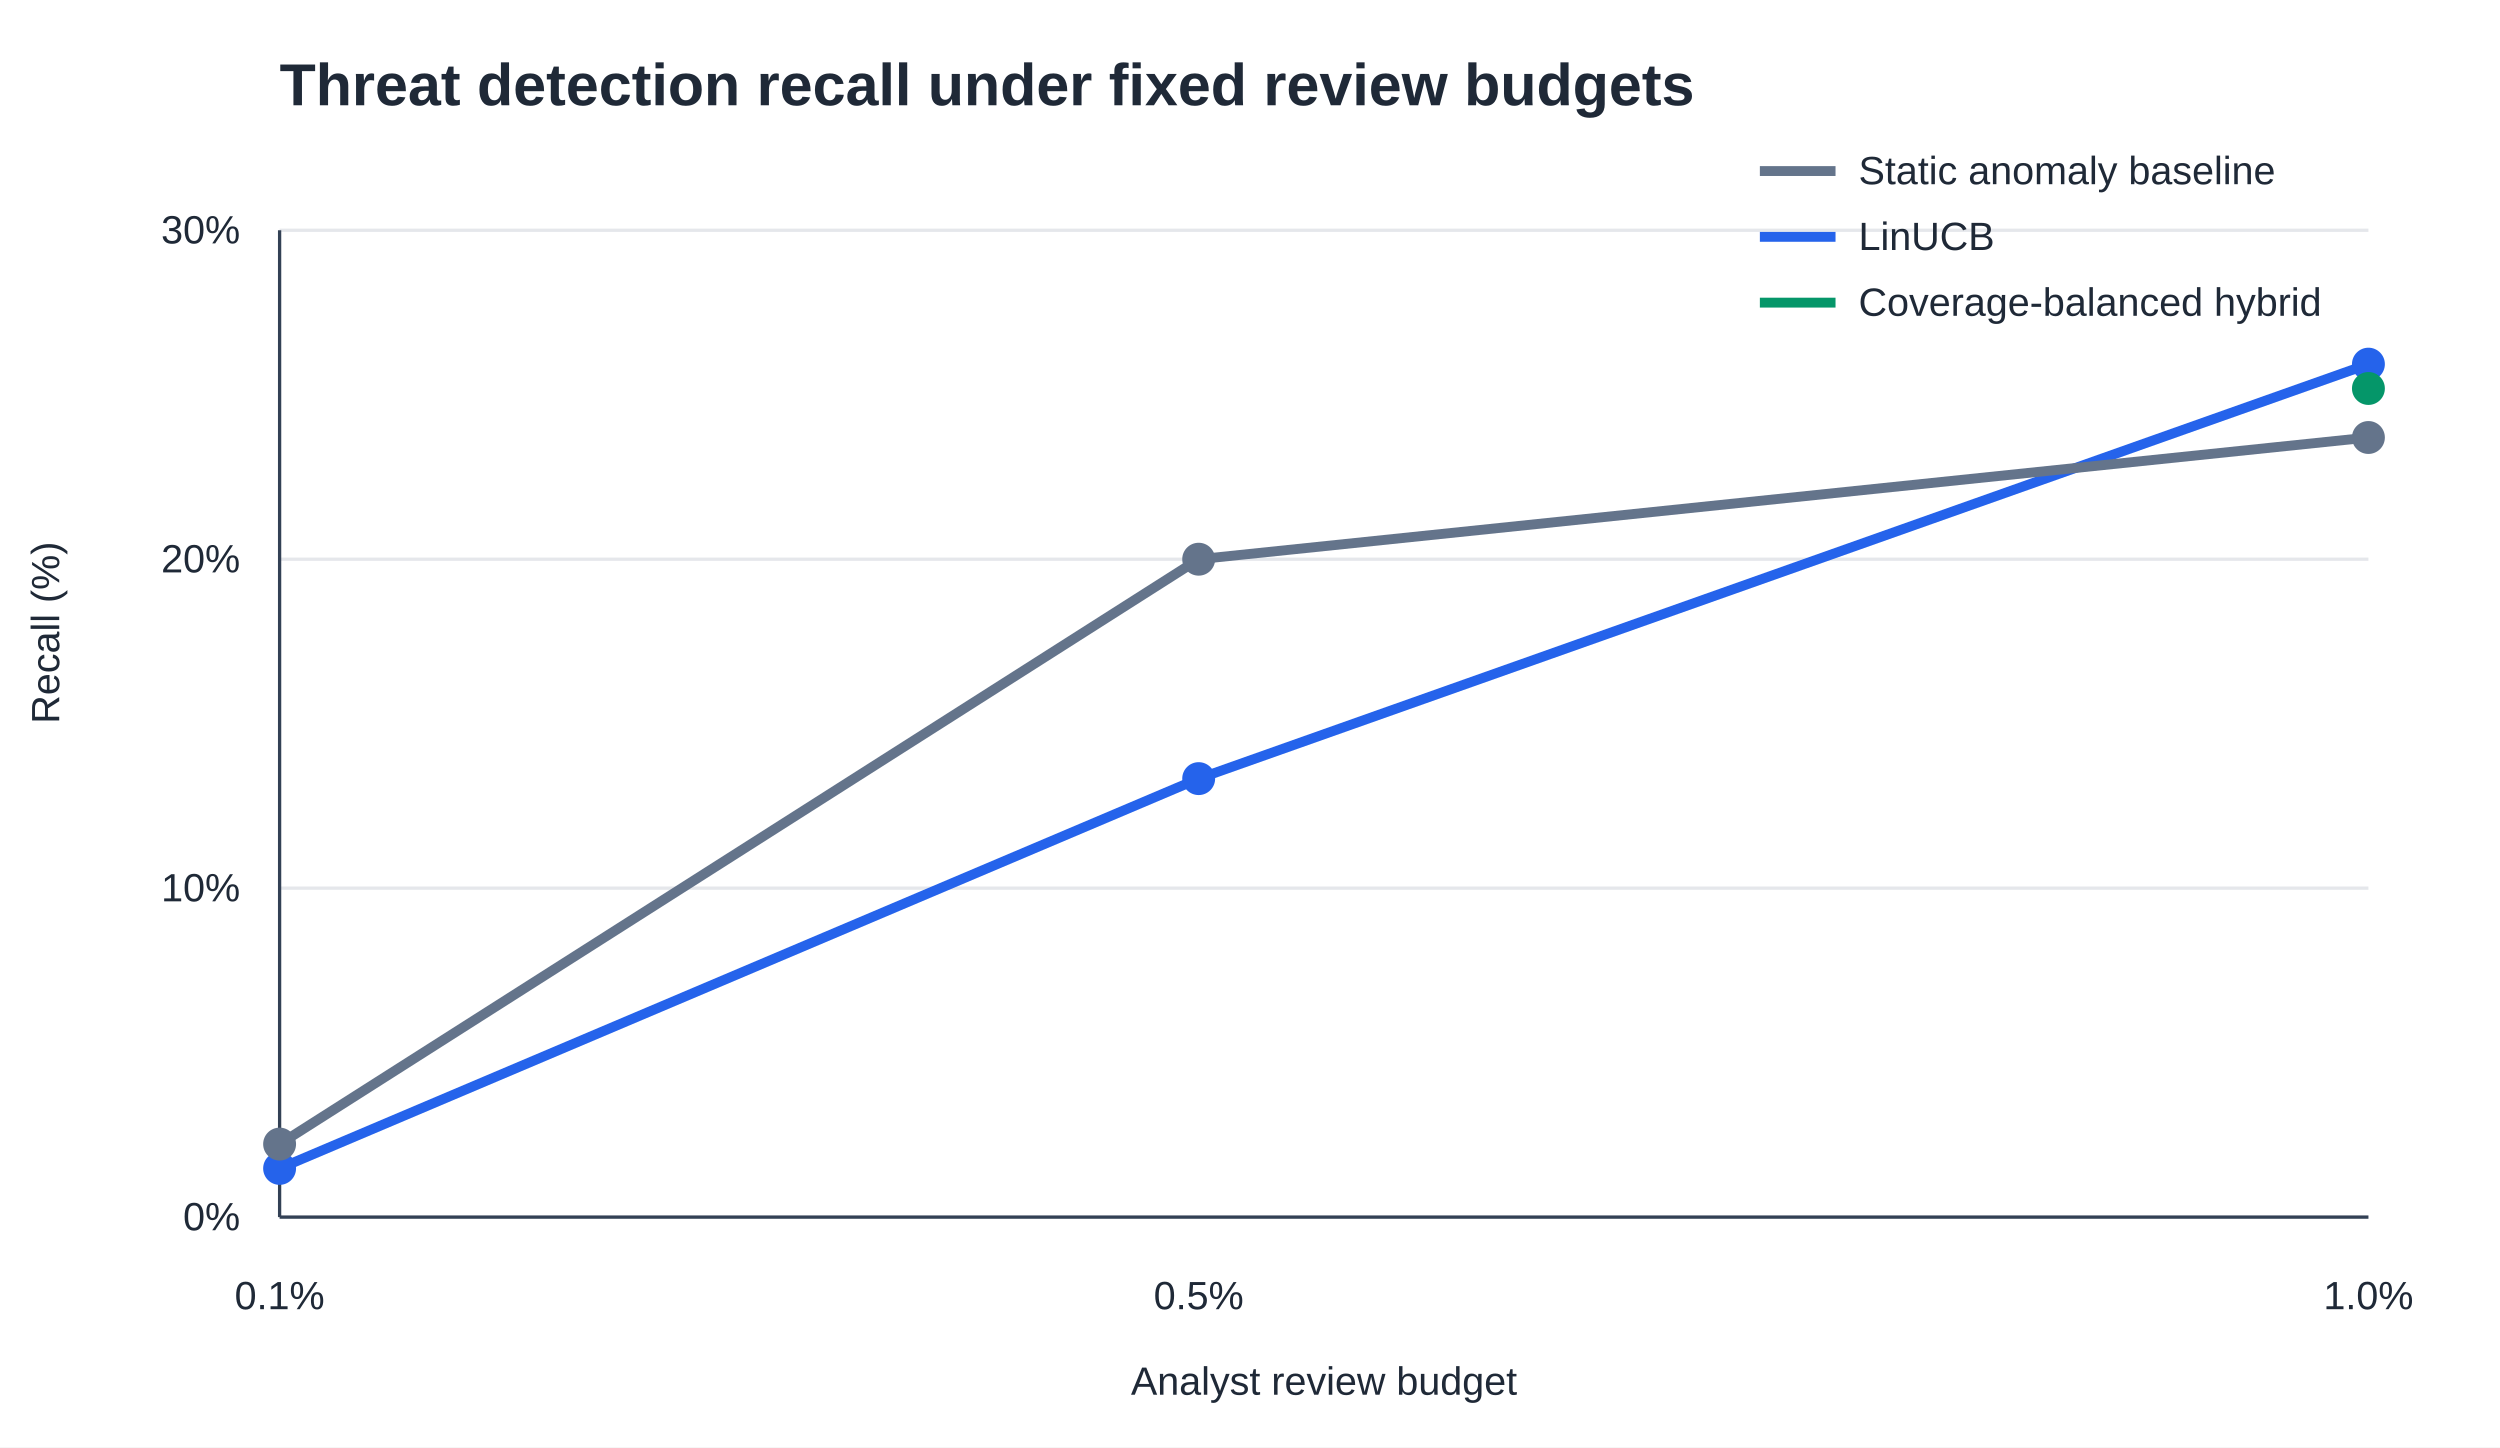
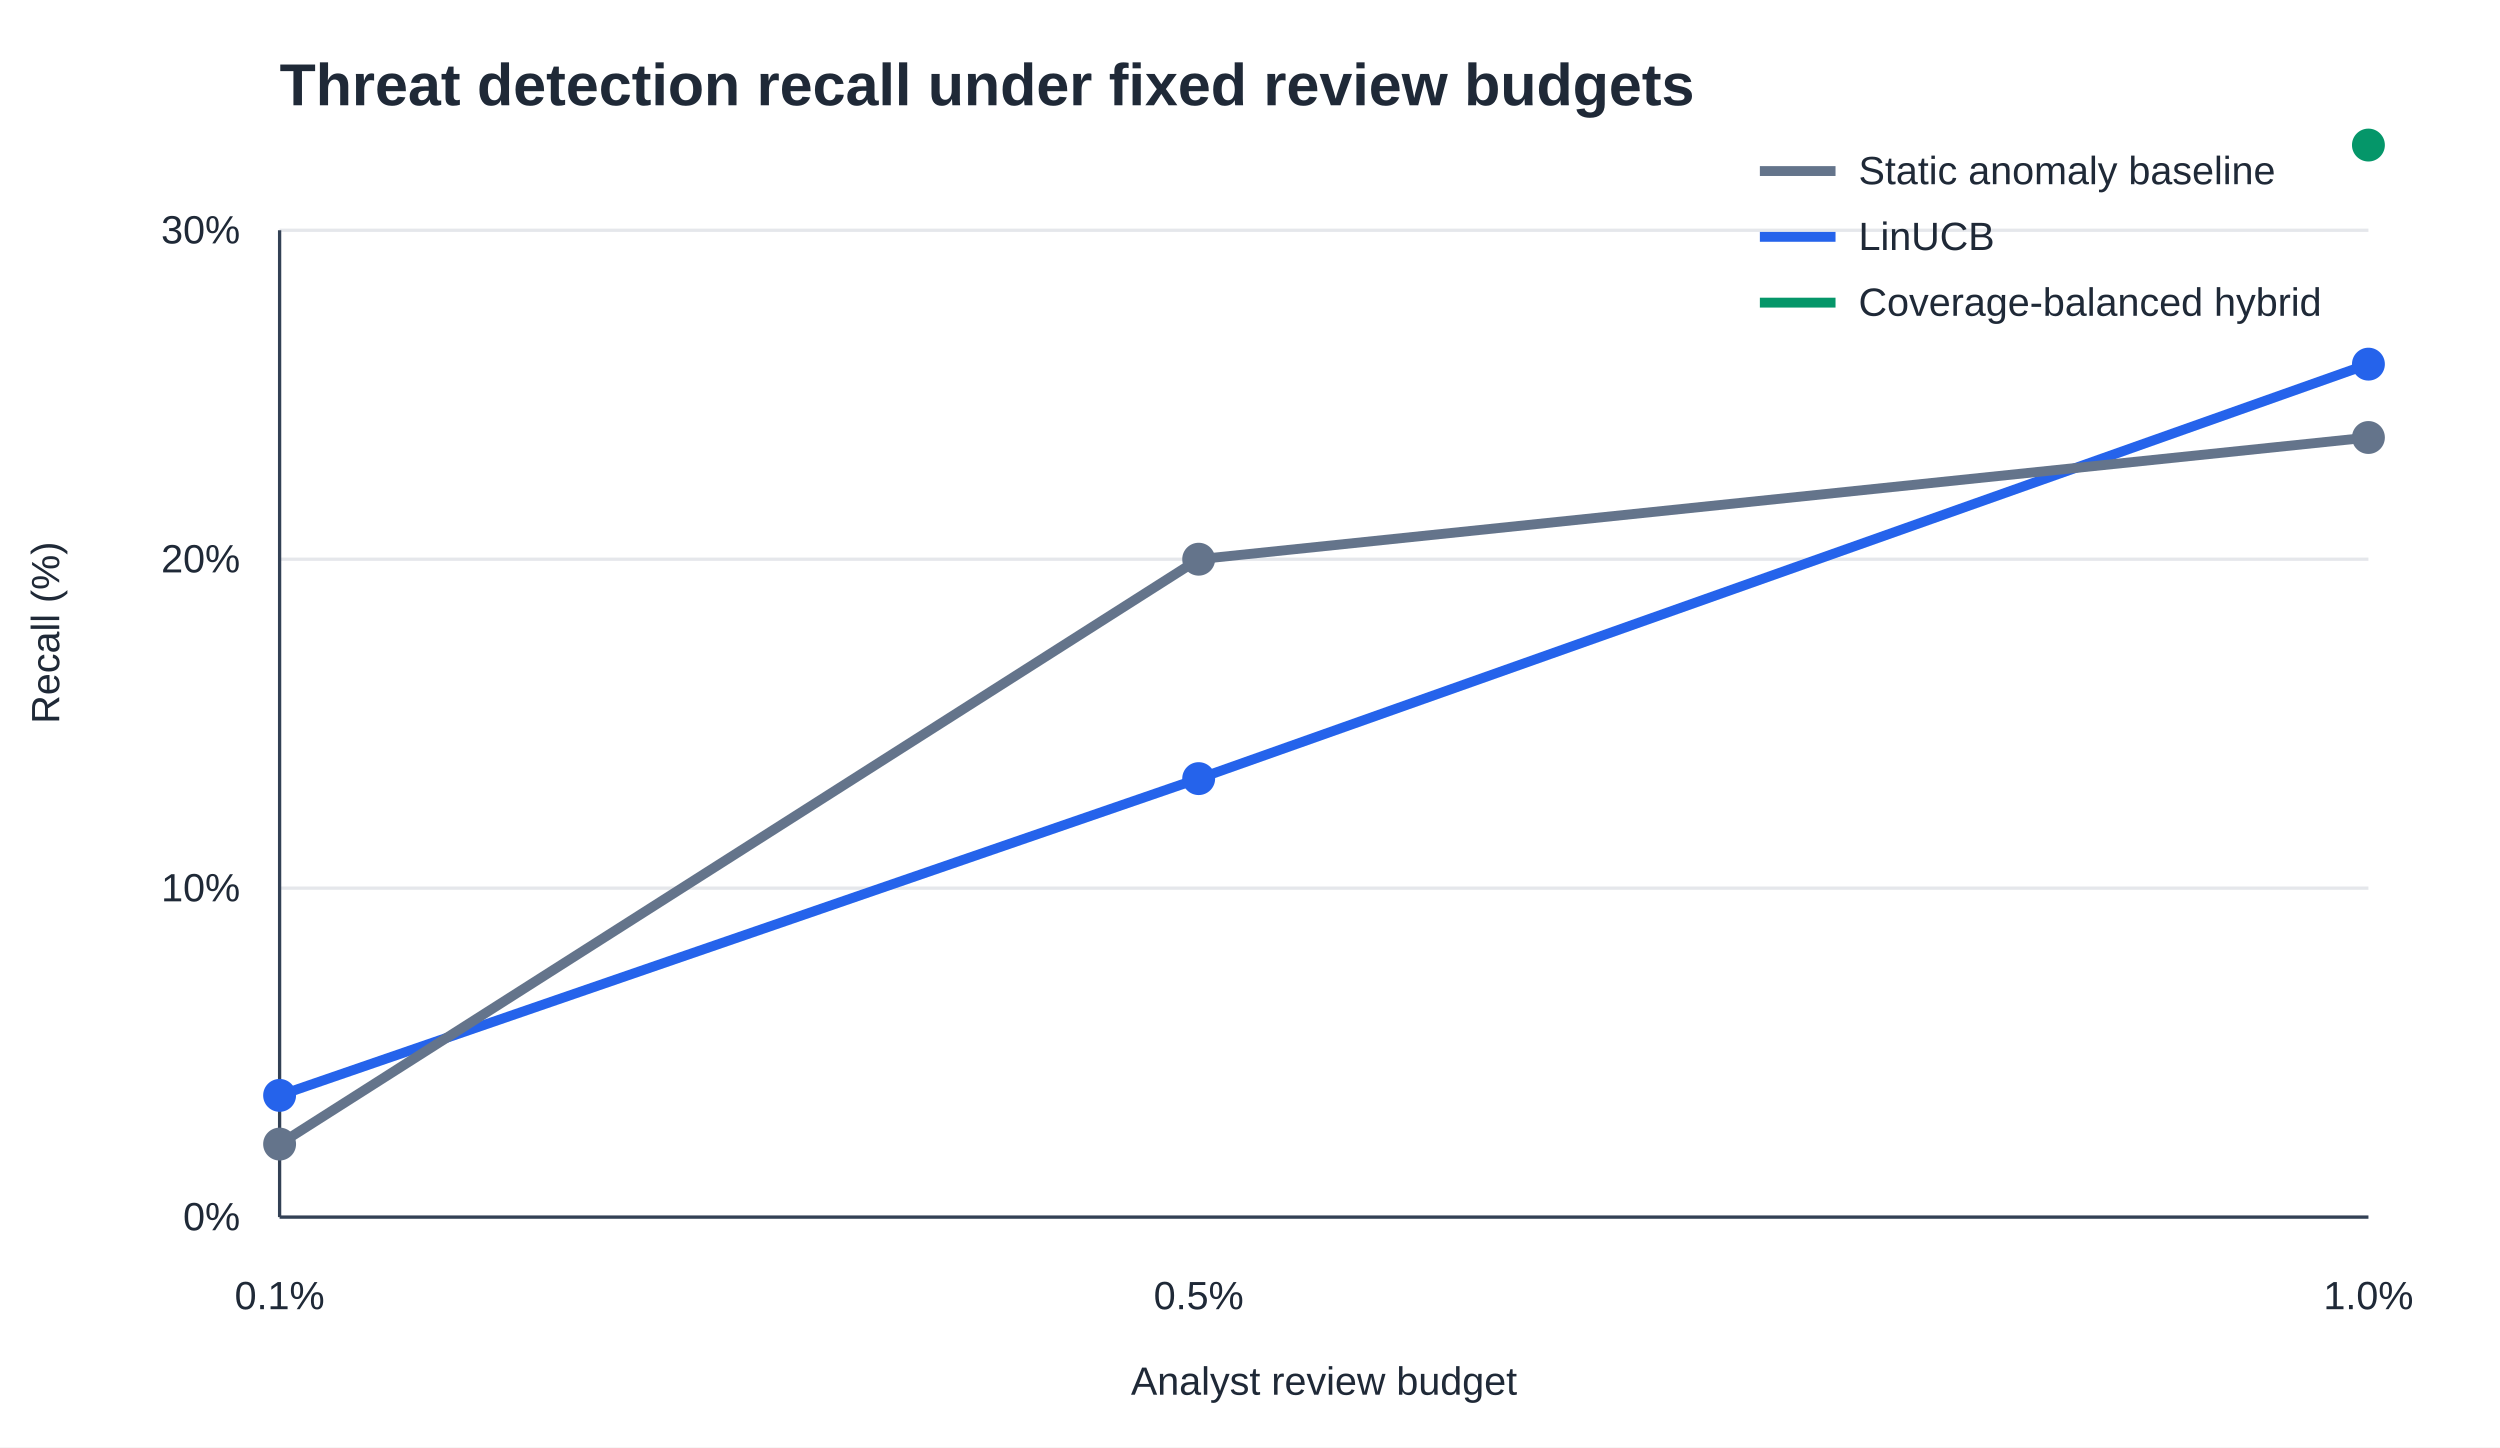
<svg xmlns="http://www.w3.org/2000/svg" width="760" height="440" viewBox="0 0 760 440">
  <rect width="100%" height="100%" fill="white" />
  <style>text{font-family:Arial,sans-serif;fill:#1f2937}.title{font-size:18px;font-weight:700}.axis{font-size:12px}.legend{font-size:12px}</style>
  <text x="85" y="32" class="title">Threat detection recall under fixed review budgets</text>
  <line x1="85" y1="370.0" x2="720" y2="370.0" stroke="#e5e7eb" />
  <text x="73" y="374.0" text-anchor="end" class="axis">0%</text>
  <line x1="85" y1="270.0" x2="720" y2="270.0" stroke="#e5e7eb" />
  <text x="73" y="274.0" text-anchor="end" class="axis">10%</text>
  <line x1="85" y1="170.0" x2="720" y2="170.0" stroke="#e5e7eb" />
  <text x="73" y="174.0" text-anchor="end" class="axis">20%</text>
  <line x1="85" y1="70.0" x2="720" y2="70.0" stroke="#e5e7eb" />
  <text x="73" y="74.0" text-anchor="end" class="axis">30%</text>
  <line x1="85" y1="70" x2="85" y2="370" stroke="#334155" />
  <line x1="85" y1="370" x2="720" y2="370" stroke="#334155" />
  <text x="18" y="220.0" class="axis" transform="rotate(-90 18 220.0)">Recall (%)</text>
  <text x="85" y="398" text-anchor="middle" class="axis">0.1%</text>
  <text x="364.4" y="398" text-anchor="middle" class="axis">0.5%</text>
  <text x="720" y="398" text-anchor="middle" class="axis">1.0%</text>
  <text x="402.5" y="424" text-anchor="middle" class="axis">Analyst review budget</text>
-   <circle cx="85.0" cy="355.2" r="5" fill="#2563eb" />
+   <circle cx="85.0" cy="333.0" r="5" fill="#2563eb" />
  <circle cx="364.4" cy="236.7" r="5" fill="#2563eb" />
  <circle cx="720.0" cy="110.7" r="5" fill="#2563eb" />
-   <polyline points="85.0,355.2 364.4,236.7 720.0,110.7" fill="none" stroke="#2563eb" stroke-width="3" />
+   <polyline points="85.0,333.0 364.4,236.7 720.0,110.7" fill="none" stroke="#2563eb" stroke-width="3" />
  <circle cx="85.0" cy="347.8" r="5" fill="#64748b" />
  <circle cx="364.4" cy="170.0" r="5" fill="#64748b" />
  <circle cx="720.0" cy="133.0" r="5" fill="#64748b" />
  <polyline points="85.0,347.8 364.4,170.0 720.0,133.0" fill="none" stroke="#64748b" stroke-width="3" />
-   <circle cx="720.0" cy="118.1" r="5" fill="#059669" />
-   <polyline points="720.0,118.1" fill="none" stroke="#059669" stroke-width="3" />
+   <circle cx="720.0" cy="44.1" r="5" fill="#059669" />
+   <polyline points="720.0,44.1" fill="none" stroke="#059669" stroke-width="3" />
  <line x1="535" y1="52" x2="558" y2="52" stroke="#64748b" stroke-width="3" />
  <text x="565" y="56" class="legend">Static anomaly baseline</text>
  <line x1="535" y1="72" x2="558" y2="72" stroke="#2563eb" stroke-width="3" />
  <text x="565" y="76" class="legend">LinUCB</text>
  <line x1="535" y1="92" x2="558" y2="92" stroke="#059669" stroke-width="3" />
  <text x="565" y="96" class="legend">Coverage-balanced hybrid</text>
</svg>
